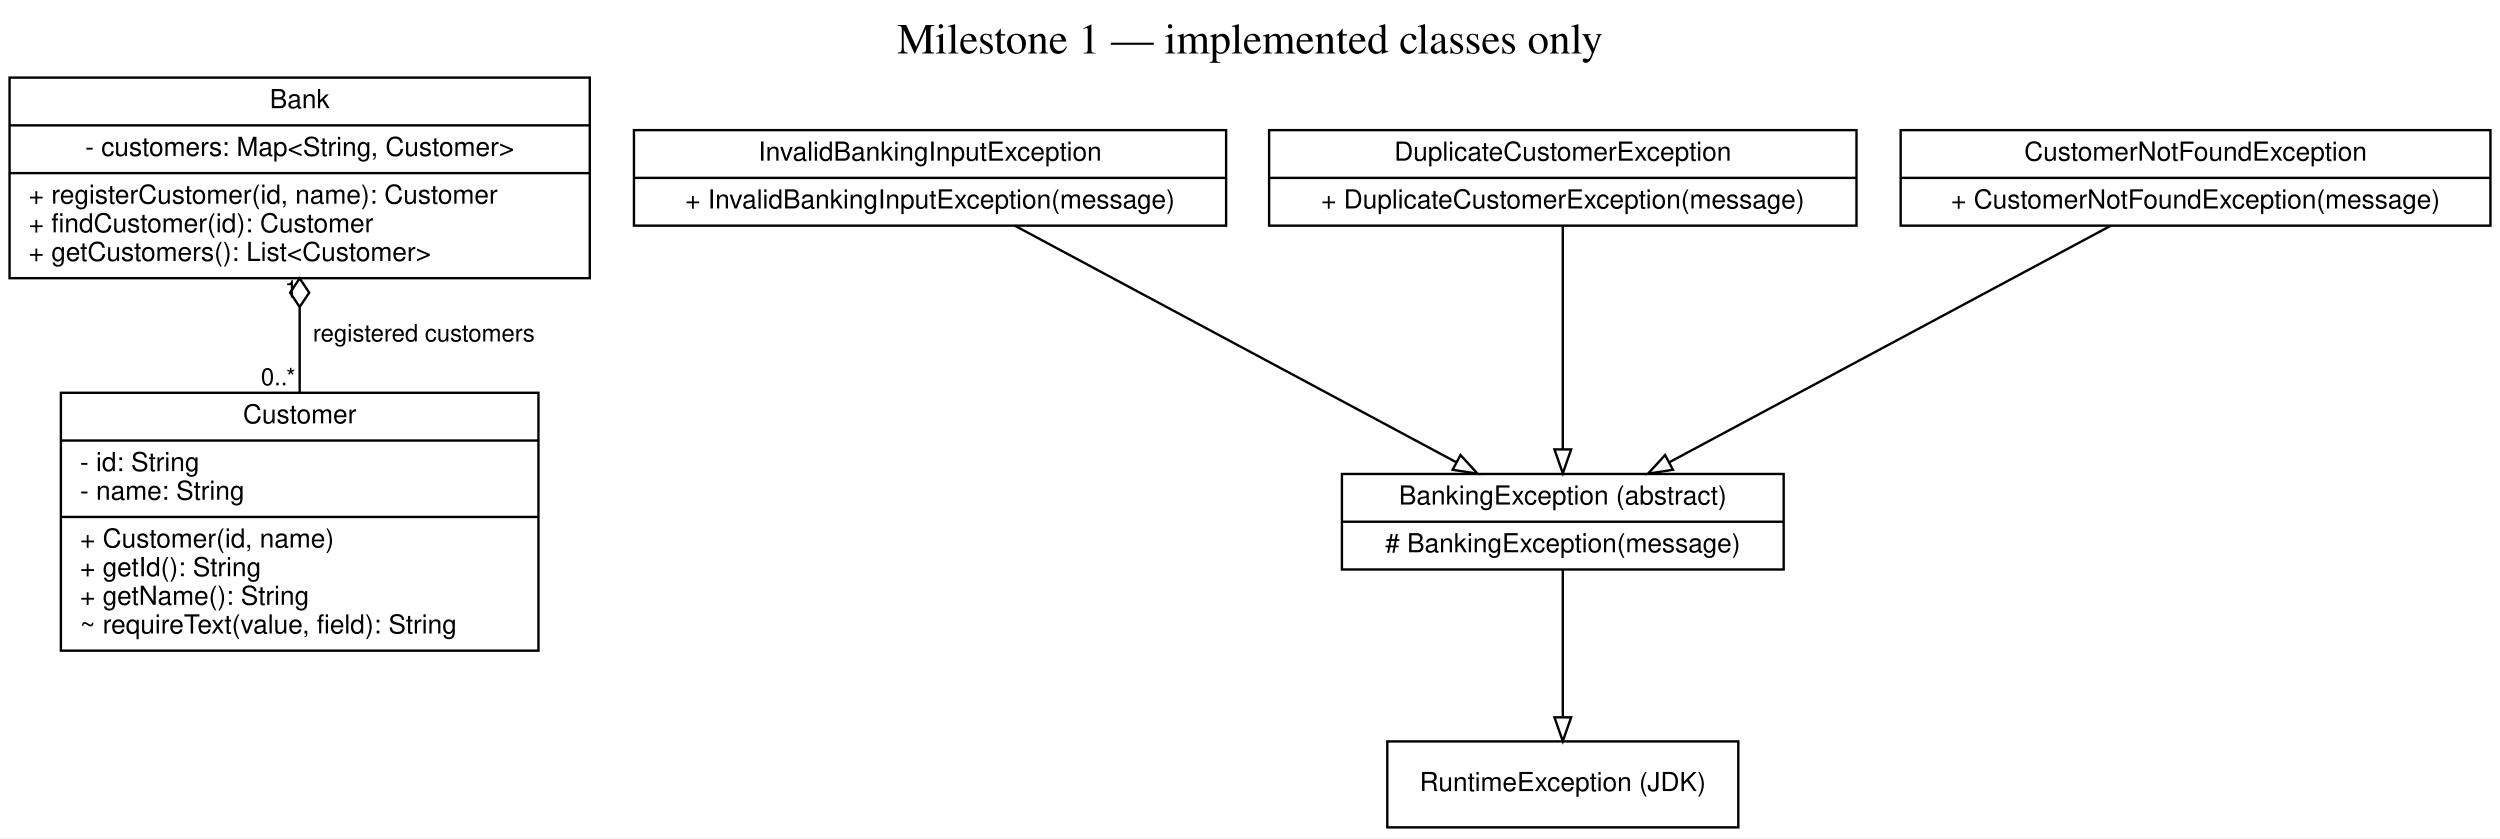
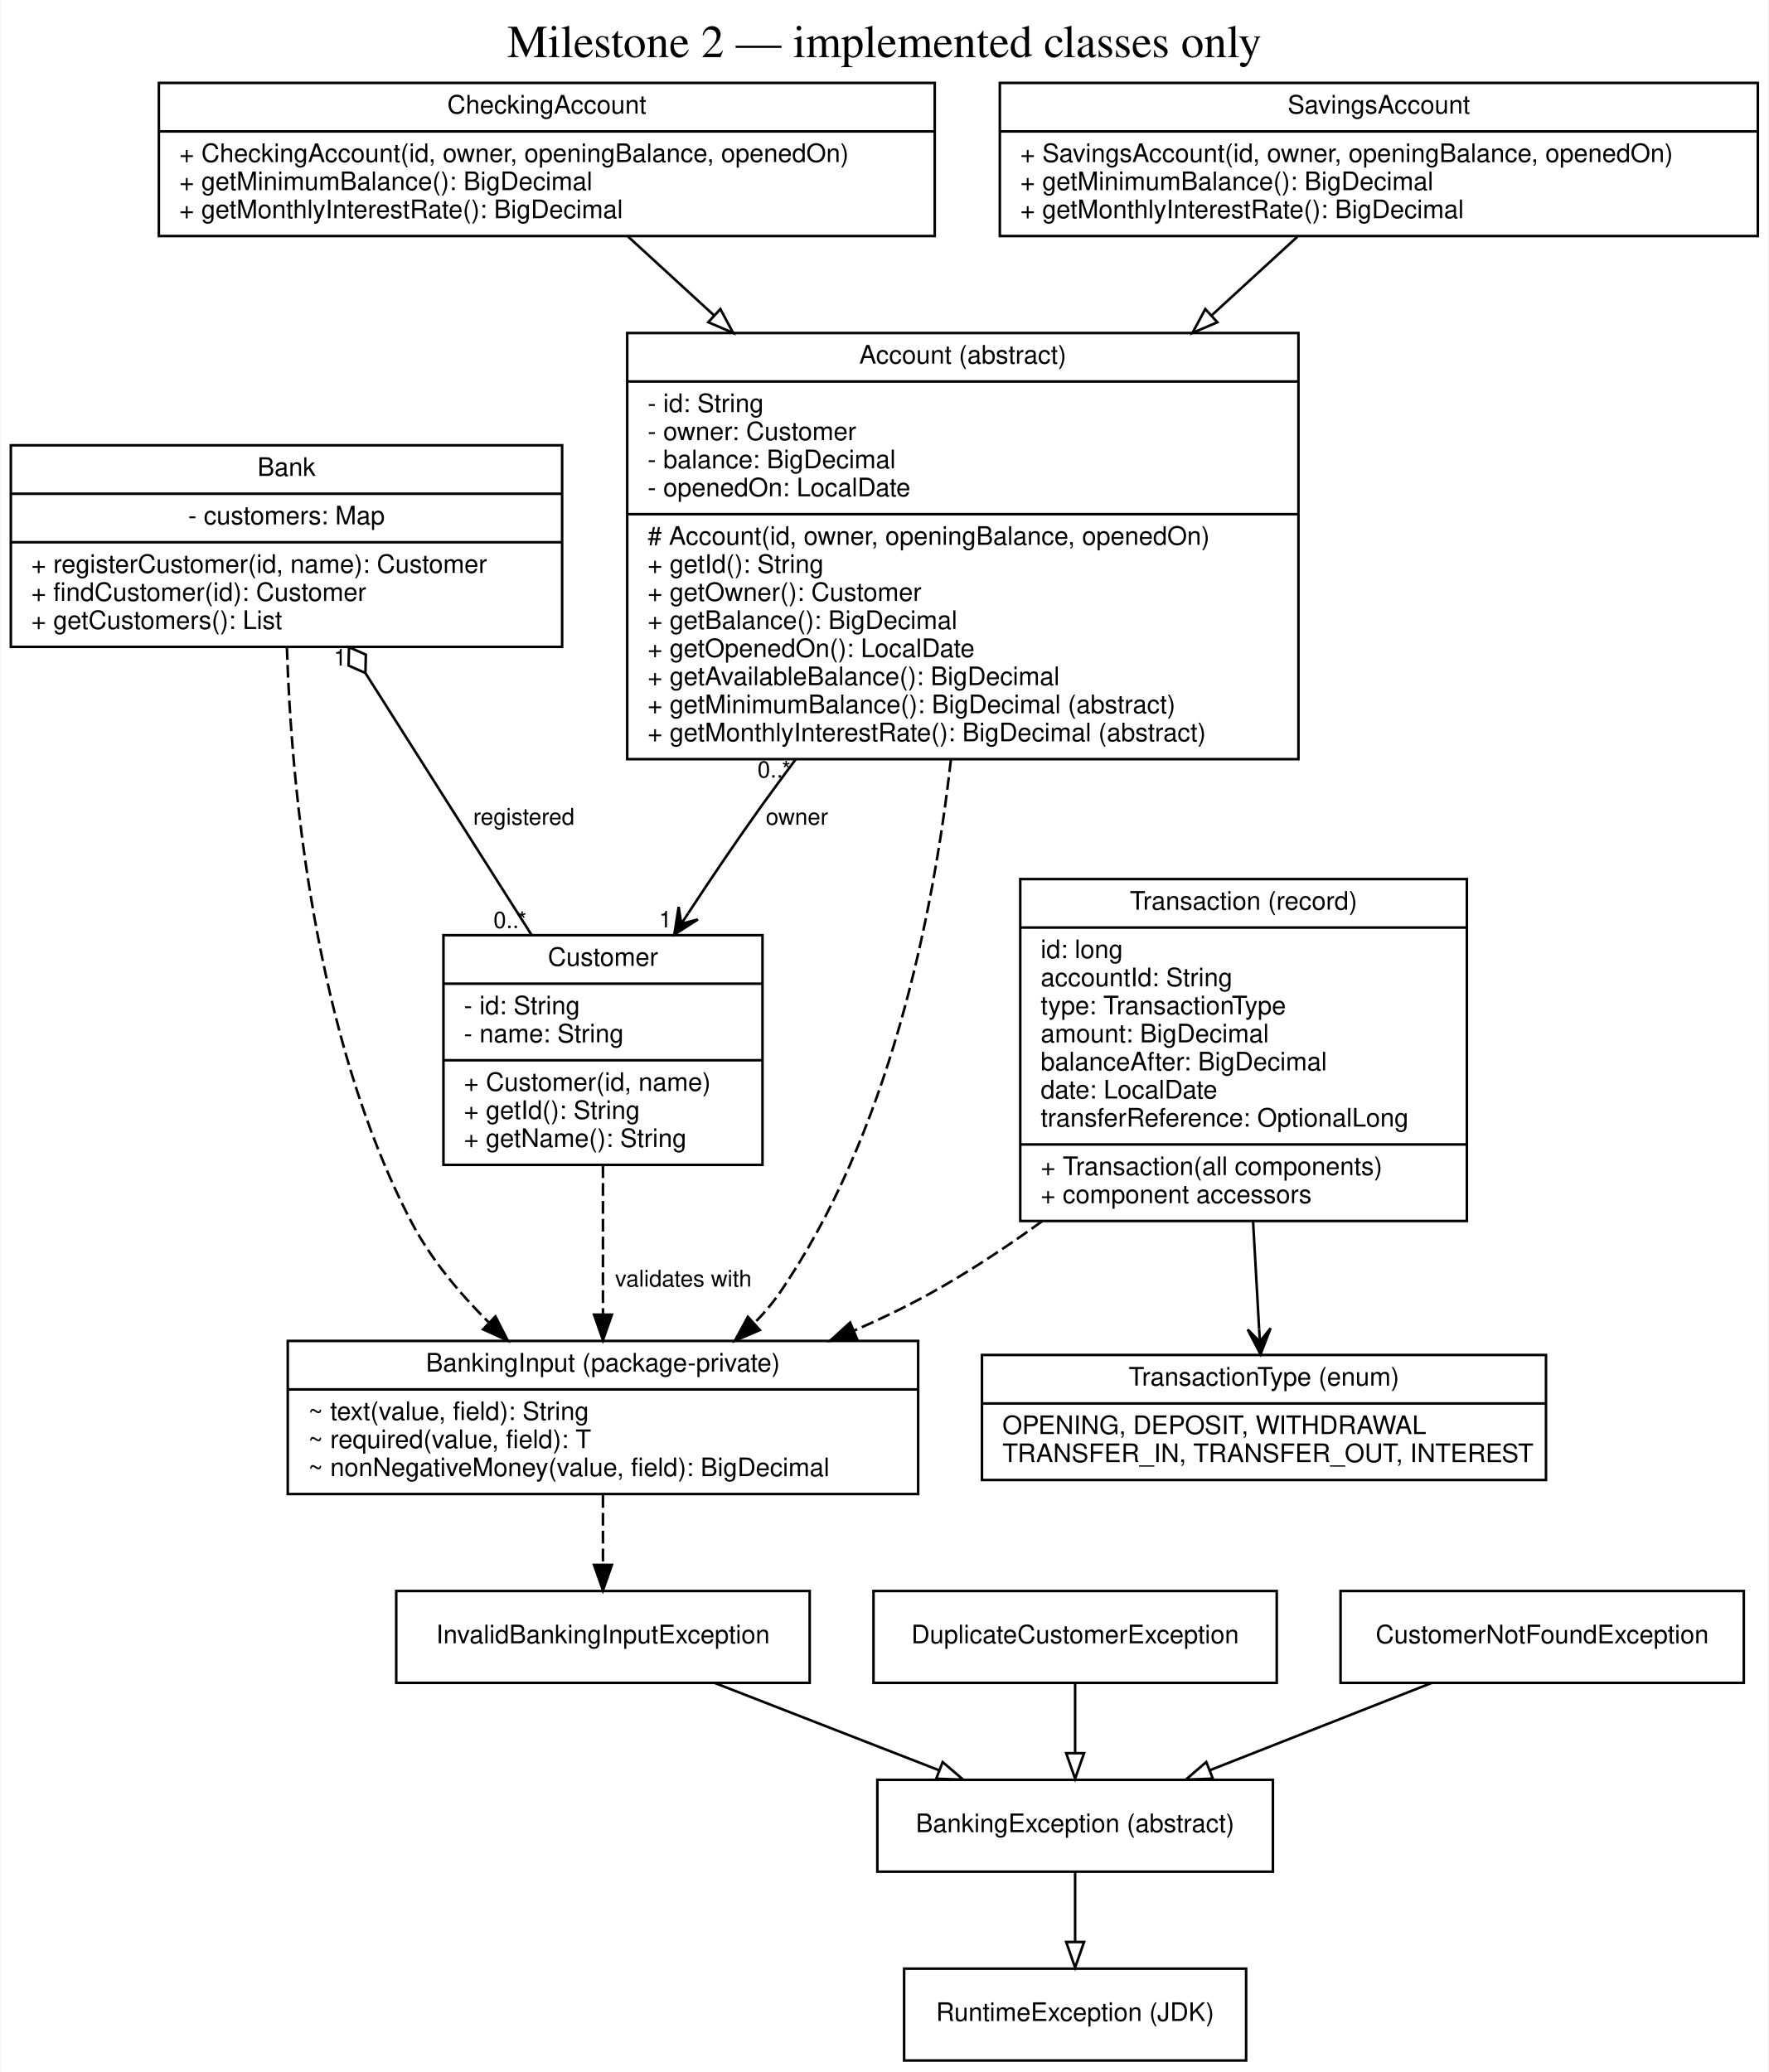
- <svg xmlns="http://www.w3.org/2000/svg" width="1047pt" height="351pt" viewBox="0.00 0.00 1047.00 351.00">
-   <g id="graph0" class="graph" transform="scale(1 1) rotate(0) translate(4 347)">
-     <polygon fill="white" stroke="transparent" points="-4,4 -4,-347 1043,-347 1043,4 -4,4" />
-     <text text-anchor="middle" x="519.5" y="-324.6" font-family="Times,serif" font-size="18.00">Milestone 1 — implemented classes only</text>
+ <svg xmlns="http://www.w3.org/2000/svg" width="693pt" height="812pt" viewBox="0.00 0.00 692.50 812.00">
+   <g id="graph0" class="graph" transform="scale(1 1) rotate(0) translate(4 808)">
+     <polygon fill="white" stroke="transparent" points="-4,4 -4,-808 688.5,-808 688.5,4 -4,4" />
+     <text text-anchor="middle" x="342.25" y="-785.6" font-family="Times,serif" font-size="18.00">Milestone 2 — implemented classes only</text>
    <g id="node1" class="node">
-       <polygon fill="none" stroke="black" points="0,-230.5 0,-314.5 243,-314.5 243,-230.5 0,-230.5" />
-       <text text-anchor="middle" x="121.5" y="-301.7" font-family="Helvetica,sans-Serif" font-size="11.00">Bank</text>
-       <polyline fill="none" stroke="black" points="0,-294.5 243,-294.5 " />
-       <text text-anchor="middle" x="121.5" y="-281.7" font-family="Helvetica,sans-Serif" font-size="11.00">- customers: Map&lt;String, Customer&gt;</text>
-       <polyline fill="none" stroke="black" points="0,-274.5 243,-274.5 " />
-       <text text-anchor="start" x="8" y="-261.7" font-family="Helvetica,sans-Serif" font-size="11.00">+ registerCustomer(id, name): Customer</text>
-       <text text-anchor="start" x="8" y="-249.7" font-family="Helvetica,sans-Serif" font-size="11.00">+ findCustomer(id): Customer</text>
-       <text text-anchor="start" x="8" y="-237.7" font-family="Helvetica,sans-Serif" font-size="11.00">+ getCustomers(): List&lt;Customer&gt;</text>
+       <polygon fill="none" stroke="black" points="0,-554.5 0,-633.5 216,-633.5 216,-554.5 0,-554.5" />
+       <text text-anchor="middle" x="108" y="-621.5" font-family="Helvetica,sans-Serif" font-size="10.00">Bank</text>
+       <polyline fill="none" stroke="black" points="0,-614.5 216,-614.5 " />
+       <text text-anchor="middle" x="108" y="-602.5" font-family="Helvetica,sans-Serif" font-size="10.00">- customers: Map</text>
+       <polyline fill="none" stroke="black" points="0,-595.5 216,-595.5 " />
+       <text text-anchor="start" x="8" y="-583.5" font-family="Helvetica,sans-Serif" font-size="10.00">+ registerCustomer(id, name): Customer</text>
+       <text text-anchor="start" x="8" y="-572.5" font-family="Helvetica,sans-Serif" font-size="10.00">+ findCustomer(id): Customer</text>
+       <text text-anchor="start" x="8" y="-561.5" font-family="Helvetica,sans-Serif" font-size="10.00">+ getCustomers(): List</text>
    </g>
    <g id="node2" class="node">
-       <polygon fill="none" stroke="black" points="21.5,-74.5 21.5,-182.5 221.5,-182.5 221.5,-74.5 21.5,-74.5" />
-       <text text-anchor="middle" x="121.5" y="-169.7" font-family="Helvetica,sans-Serif" font-size="11.00">Customer</text>
-       <polyline fill="none" stroke="black" points="21.5,-162.5 221.5,-162.5 " />
-       <text text-anchor="start" x="29.5" y="-149.7" font-family="Helvetica,sans-Serif" font-size="11.00">- id: String</text>
-       <text text-anchor="start" x="29.5" y="-137.7" font-family="Helvetica,sans-Serif" font-size="11.00">- name: String</text>
-       <polyline fill="none" stroke="black" points="21.5,-130.5 221.5,-130.5 " />
-       <text text-anchor="start" x="29.5" y="-117.7" font-family="Helvetica,sans-Serif" font-size="11.00">+ Customer(id, name)</text>
-       <text text-anchor="start" x="29.5" y="-105.7" font-family="Helvetica,sans-Serif" font-size="11.00">+ getId(): String</text>
-       <text text-anchor="start" x="29.5" y="-93.7" font-family="Helvetica,sans-Serif" font-size="11.00">+ getName(): String</text>
-       <text text-anchor="start" x="29.5" y="-81.7" font-family="Helvetica,sans-Serif" font-size="11.00">~ requireText(value, field): String</text>
+       <polygon fill="none" stroke="black" points="169.5,-351.5 169.5,-441.5 294.5,-441.5 294.5,-351.5 169.5,-351.5" />
+       <text text-anchor="middle" x="232" y="-429.5" font-family="Helvetica,sans-Serif" font-size="10.00">Customer</text>
+       <polyline fill="none" stroke="black" points="169.5,-422.5 294.5,-422.5 " />
+       <text text-anchor="start" x="177.5" y="-410.5" font-family="Helvetica,sans-Serif" font-size="10.00">- id: String</text>
+       <text text-anchor="start" x="177.5" y="-399.5" font-family="Helvetica,sans-Serif" font-size="10.00">- name: String</text>
+       <polyline fill="none" stroke="black" points="169.5,-392.5 294.5,-392.5 " />
+       <text text-anchor="start" x="177.5" y="-380.5" font-family="Helvetica,sans-Serif" font-size="10.00">+ Customer(id, name)</text>
+       <text text-anchor="start" x="177.5" y="-369.5" font-family="Helvetica,sans-Serif" font-size="10.00">+ getId(): String</text>
+       <text text-anchor="start" x="177.5" y="-358.5" font-family="Helvetica,sans-Serif" font-size="10.00">+ getName(): String</text>
    </g>
    <g id="edge1" class="edge">
-       <path fill="none" stroke="black" d="M121.5,-218.16C121.5,-206.54 121.5,-194.26 121.5,-182.66" />
-       <polygon fill="none" stroke="black" points="121.5,-218.43 125.5,-224.43 121.5,-230.43 117.5,-224.43 121.5,-218.43" />
-       <text text-anchor="middle" x="173.5" y="-204" font-family="Helvetica,sans-Serif" font-size="10.00">registered customers</text>
-       <text text-anchor="middle" x="112.5" y="-185.66" font-family="Helvetica,sans-Serif" font-size="10.00">0..*</text>
-       <text text-anchor="middle" x="118" y="-222.43" font-family="Helvetica,sans-Serif" font-size="10.00">1</text>
+       <path fill="none" stroke="black" d="M139.03,-544.07C159.01,-512.58 184.76,-471.98 204.09,-441.5" />
+       <polygon fill="none" stroke="black" points="138.93,-544.24 139.09,-551.45 132.5,-554.38 132.33,-547.17 138.93,-544.24" />
+       <text text-anchor="middle" x="201" y="-484.8" font-family="Helvetica,sans-Serif" font-size="9.00">registered</text>
+       <text text-anchor="middle" x="195.59" y="-444.3" font-family="Helvetica,sans-Serif" font-size="9.00">0..*</text>
+       <text text-anchor="middle" x="129" y="-547.18" font-family="Helvetica,sans-Serif" font-size="9.00">1</text>
+     </g>
+     <g id="node8" class="node">
+       <polygon fill="none" stroke="black" points="108.5,-222.5 108.5,-282.5 355.5,-282.5 355.5,-222.5 108.5,-222.5" />
+       <text text-anchor="middle" x="232" y="-270.5" font-family="Helvetica,sans-Serif" font-size="10.00">BankingInput (package-private)</text>
+       <polyline fill="none" stroke="black" points="108.5,-263.5 355.5,-263.5 " />
+       <text text-anchor="start" x="116.5" y="-251.5" font-family="Helvetica,sans-Serif" font-size="10.00">~ text(value, field): String</text>
+       <text text-anchor="start" x="116.5" y="-240.5" font-family="Helvetica,sans-Serif" font-size="10.00">~ required(value, field): T</text>
+       <text text-anchor="start" x="116.5" y="-229.5" font-family="Helvetica,sans-Serif" font-size="10.00">~ nonNegativeMoney(value, field): BigDecimal</text>
+     </g>
+     <g id="edge7" class="edge">
+       <path fill="none" stroke="black" stroke-dasharray="5,2" d="M108.16,-554.43C109.88,-500.86 118.59,-402.29 157,-329 164.53,-314.64 175.71,-301.25 187.16,-289.85" />
+       <polygon fill="black" stroke="black" points="189.87,-292.1 194.68,-282.66 185.03,-287.04 189.87,-292.1" />
+     </g>
+     <g id="edge6" class="edge">
+       <path fill="none" stroke="black" stroke-dasharray="5,2" d="M232,-351.35C232,-332.7 232,-311.16 232,-293.04" />
+       <polygon fill="black" stroke="black" points="235.5,-292.81 232,-282.81 228.5,-292.81 235.5,-292.81" />
+       <text text-anchor="middle" x="263.5" y="-303.8" font-family="Helvetica,sans-Serif" font-size="9.00">validates with</text>
    </g>
    <g id="node3" class="node">
-       <polygon fill="none" stroke="black" points="558,-108.5 558,-148.5 743,-148.5 743,-108.5 558,-108.5" />
-       <text text-anchor="middle" x="650.5" y="-135.7" font-family="Helvetica,sans-Serif" font-size="11.00">BankingException (abstract)</text>
-       <polyline fill="none" stroke="black" points="558,-128.5 743,-128.5 " />
-       <text text-anchor="middle" x="650.5" y="-115.7" font-family="Helvetica,sans-Serif" font-size="11.00"># BankingException(message)</text>
+       <polygon fill="none" stroke="black" points="241.5,-510.5 241.5,-677.5 504.5,-677.5 504.5,-510.5 241.5,-510.5" />
+       <text text-anchor="middle" x="373" y="-665.5" font-family="Helvetica,sans-Serif" font-size="10.00">Account (abstract)</text>
+       <polyline fill="none" stroke="black" points="241.5,-658.5 504.5,-658.5 " />
+       <text text-anchor="start" x="249.5" y="-646.5" font-family="Helvetica,sans-Serif" font-size="10.00">- id: String</text>
+       <text text-anchor="start" x="249.5" y="-635.5" font-family="Helvetica,sans-Serif" font-size="10.00">- owner: Customer</text>
+       <text text-anchor="start" x="249.5" y="-624.5" font-family="Helvetica,sans-Serif" font-size="10.00">- balance: BigDecimal</text>
+       <text text-anchor="start" x="249.5" y="-613.5" font-family="Helvetica,sans-Serif" font-size="10.00">- openedOn: LocalDate</text>
+       <polyline fill="none" stroke="black" points="241.5,-606.5 504.5,-606.5 " />
+       <text text-anchor="start" x="249.5" y="-594.5" font-family="Helvetica,sans-Serif" font-size="10.00"># Account(id, owner, openingBalance, openedOn)</text>
+       <text text-anchor="start" x="249.5" y="-583.5" font-family="Helvetica,sans-Serif" font-size="10.00">+ getId(): String</text>
+       <text text-anchor="start" x="249.5" y="-572.5" font-family="Helvetica,sans-Serif" font-size="10.00">+ getOwner(): Customer</text>
+       <text text-anchor="start" x="249.5" y="-561.5" font-family="Helvetica,sans-Serif" font-size="10.00">+ getBalance(): BigDecimal</text>
+       <text text-anchor="start" x="249.5" y="-550.5" font-family="Helvetica,sans-Serif" font-size="10.00">+ getOpenedOn(): LocalDate</text>
+       <text text-anchor="start" x="249.5" y="-539.5" font-family="Helvetica,sans-Serif" font-size="10.00">+ getAvailableBalance(): BigDecimal</text>
+       <text text-anchor="start" x="249.5" y="-528.5" font-family="Helvetica,sans-Serif" font-size="10.00">+ getMinimumBalance(): BigDecimal (abstract)</text>
+       <text text-anchor="start" x="249.5" y="-517.5" font-family="Helvetica,sans-Serif" font-size="10.00">+ getMonthlyInterestRate(): BigDecimal (abstract)</text>
+     </g>
+     <g id="edge2" class="edge">
+       <path fill="none" stroke="black" d="M307.55,-510.47C302.91,-504.26 298.35,-498.06 294,-492 284.43,-478.66 274.5,-463.95 265.46,-450.19" />
+       <polygon fill="black" stroke="black" points="259.96,-441.77 269.2,-447.68 262.69,-445.95 265.43,-450.14 265.43,-450.14 265.43,-450.14 262.69,-445.95 261.66,-452.6 259.96,-441.77 259.96,-441.77" />
+       <text text-anchor="middle" x="308" y="-484.8" font-family="Helvetica,sans-Serif" font-size="9.00">owner</text>
+       <text text-anchor="middle" x="256.46" y="-444.57" font-family="Helvetica,sans-Serif" font-size="9.00">1</text>
+       <text text-anchor="middle" x="299.05" y="-503.27" font-family="Helvetica,sans-Serif" font-size="9.00">0..*</text>
+     </g>
+     <g id="edge8" class="edge">
+       <path fill="none" stroke="black" stroke-dasharray="5,2" d="M368.34,-510.39C361.31,-448.1 343.9,-363.06 301,-301 298.2,-296.95 294.94,-293.14 291.38,-289.58" />
+       <polygon fill="black" stroke="black" points="293.47,-286.76 283.72,-282.62 288.77,-291.94 293.47,-286.76" />
+     </g>
+     <g id="node4" class="node">
+       <polygon fill="none" stroke="black" points="58,-715.5 58,-775.5 362,-775.5 362,-715.5 58,-715.5" />
+       <text text-anchor="middle" x="210" y="-763.5" font-family="Helvetica,sans-Serif" font-size="10.00">CheckingAccount</text>
+       <polyline fill="none" stroke="black" points="58,-756.5 362,-756.5 " />
+       <text text-anchor="start" x="66" y="-744.5" font-family="Helvetica,sans-Serif" font-size="10.00">+ CheckingAccount(id, owner, openingBalance, openedOn)</text>
+       <text text-anchor="start" x="66" y="-733.5" font-family="Helvetica,sans-Serif" font-size="10.00">+ getMinimumBalance(): BigDecimal</text>
+       <text text-anchor="start" x="66" y="-722.5" font-family="Helvetica,sans-Serif" font-size="10.00">+ getMonthlyInterestRate(): BigDecimal</text>
+     </g>
+     <g id="edge3" class="edge">
+       <path fill="none" stroke="black" d="M241.81,-715.32C251.79,-706.17 263.37,-695.55 275.44,-684.48" />
+       <polygon fill="none" stroke="black" points="278,-686.88 283.01,-677.54 273.27,-681.72 278,-686.88" />
+     </g>
+     <g id="node5" class="node">
+       <polygon fill="none" stroke="black" points="387.5,-715.5 387.5,-775.5 684.5,-775.5 684.5,-715.5 387.5,-715.5" />
+       <text text-anchor="middle" x="536" y="-763.5" font-family="Helvetica,sans-Serif" font-size="10.00">SavingsAccount</text>
+       <polyline fill="none" stroke="black" points="387.5,-756.5 684.5,-756.5 " />
+       <text text-anchor="start" x="395.5" y="-744.5" font-family="Helvetica,sans-Serif" font-size="10.00">+ SavingsAccount(id, owner, openingBalance, openedOn)</text>
+       <text text-anchor="start" x="395.5" y="-733.5" font-family="Helvetica,sans-Serif" font-size="10.00">+ getMinimumBalance(): BigDecimal</text>
+       <text text-anchor="start" x="395.5" y="-722.5" font-family="Helvetica,sans-Serif" font-size="10.00">+ getMonthlyInterestRate(): BigDecimal</text>
+     </g>
+     <g id="edge4" class="edge">
+       <path fill="none" stroke="black" d="M504.19,-715.32C494.21,-706.17 482.63,-695.55 470.56,-684.48" />
+       <polygon fill="none" stroke="black" points="472.73,-681.72 462.99,-677.54 468,-686.88 472.73,-681.72" />
+     </g>
+     <g id="node6" class="node">
+       <polygon fill="none" stroke="black" points="395.5,-329.5 395.5,-463.5 570.5,-463.5 570.5,-329.5 395.5,-329.5" />
+       <text text-anchor="middle" x="483" y="-451.5" font-family="Helvetica,sans-Serif" font-size="10.00">Transaction (record)</text>
+       <polyline fill="none" stroke="black" points="395.5,-444.5 570.5,-444.5 " />
+       <text text-anchor="start" x="403.5" y="-432.5" font-family="Helvetica,sans-Serif" font-size="10.00">id: long</text>
+       <text text-anchor="start" x="403.5" y="-421.5" font-family="Helvetica,sans-Serif" font-size="10.00">accountId: String</text>
+       <text text-anchor="start" x="403.5" y="-410.5" font-family="Helvetica,sans-Serif" font-size="10.00">type: TransactionType</text>
+       <text text-anchor="start" x="403.5" y="-399.5" font-family="Helvetica,sans-Serif" font-size="10.00">amount: BigDecimal</text>
+       <text text-anchor="start" x="403.5" y="-388.5" font-family="Helvetica,sans-Serif" font-size="10.00">balanceAfter: BigDecimal</text>
+       <text text-anchor="start" x="403.5" y="-377.5" font-family="Helvetica,sans-Serif" font-size="10.00">date: LocalDate</text>
+       <text text-anchor="start" x="403.5" y="-366.5" font-family="Helvetica,sans-Serif" font-size="10.00">transferReference: OptionalLong</text>
+       <polyline fill="none" stroke="black" points="395.5,-359.5 570.5,-359.5 " />
+       <text text-anchor="start" x="403.5" y="-347.5" font-family="Helvetica,sans-Serif" font-size="10.00">+ Transaction(all components)</text>
+       <text text-anchor="start" x="403.5" y="-336.5" font-family="Helvetica,sans-Serif" font-size="10.00">+ component accessors</text>
    </g>
    <g id="node7" class="node">
-       <polygon fill="none" stroke="black" points="577,-0.5 577,-36.5 724,-36.5 724,-0.5 577,-0.5" />
-       <text text-anchor="middle" x="650.5" y="-15.7" font-family="Helvetica,sans-Serif" font-size="11.00">RuntimeException (JDK)</text>
+       <polygon fill="none" stroke="black" points="380.5,-228 380.5,-277 601.5,-277 601.5,-228 380.5,-228" />
+       <text text-anchor="middle" x="491" y="-265" font-family="Helvetica,sans-Serif" font-size="10.00">TransactionType (enum)</text>
+       <polyline fill="none" stroke="black" points="380.5,-258 601.5,-258 " />
+       <text text-anchor="start" x="388.5" y="-246" font-family="Helvetica,sans-Serif" font-size="10.00">OPENING, DEPOSIT, WITHDRAWAL</text>
+       <text text-anchor="start" x="388.5" y="-235" font-family="Helvetica,sans-Serif" font-size="10.00">TRANSFER_IN, TRANSFER_OUT, INTEREST</text>
    </g>
    <g id="edge5" class="edge">
-       <path fill="none" stroke="black" d="M650.5,-108.44C650.5,-91.35 650.5,-66.08 650.5,-46.84" />
-       <polygon fill="none" stroke="black" points="654,-46.59 650.5,-36.59 647,-46.59 654,-46.59" />
+       <path fill="none" stroke="black" d="M486.72,-329.49C487.54,-314.89 488.38,-300.01 489.09,-287.33" />
+       <polygon fill="black" stroke="black" points="489.66,-277.25 493.59,-287.49 489.38,-282.24 489.1,-287.24 489.1,-287.24 489.1,-287.24 489.38,-282.24 484.61,-286.98 489.66,-277.25 489.66,-277.25" />
    </g>
-     <g id="node4" class="node">
-       <polygon fill="none" stroke="black" points="261.5,-252.5 261.5,-292.5 509.5,-292.5 509.5,-252.5 261.5,-252.5" />
-       <text text-anchor="middle" x="385.5" y="-279.7" font-family="Helvetica,sans-Serif" font-size="11.00">InvalidBankingInputException</text>
-       <polyline fill="none" stroke="black" points="261.5,-272.5 509.5,-272.5 " />
-       <text text-anchor="middle" x="385.5" y="-259.7" font-family="Helvetica,sans-Serif" font-size="11.00">+ InvalidBankingInputException(message)</text>
+     <g id="edge9" class="edge">
+       <path fill="none" stroke="black" stroke-dasharray="5,2" d="M403.99,-329.35C389.83,-319.1 374.85,-309.21 360,-301 350.63,-295.82 340.58,-290.99 330.39,-286.54" />
+       <polygon fill="black" stroke="black" points="331.57,-283.24 321,-282.57 328.84,-289.69 331.57,-283.24" />
    </g>
-     <g id="edge2" class="edge">
-       <path fill="none" stroke="black" d="M420.96,-252.5C468.73,-226.9 553.73,-181.35 605.81,-153.45" />
-       <polygon fill="none" stroke="black" points="607.66,-156.43 614.82,-148.62 604.36,-150.26 607.66,-156.43" />
+     <g id="node10" class="node">
+       <polygon fill="none" stroke="black" points="151,-148.5 151,-184.5 313,-184.5 313,-148.5 151,-148.5" />
+       <text text-anchor="middle" x="232" y="-164" font-family="Helvetica,sans-Serif" font-size="10.00">InvalidBankingInputException</text>
    </g>
-     <g id="node5" class="node">
-       <polygon fill="none" stroke="black" points="527.5,-252.5 527.5,-292.5 773.5,-292.5 773.5,-252.5 527.5,-252.5" />
-       <text text-anchor="middle" x="650.5" y="-279.7" font-family="Helvetica,sans-Serif" font-size="11.00">DuplicateCustomerException</text>
-       <polyline fill="none" stroke="black" points="527.5,-272.5 773.5,-272.5 " />
-       <text text-anchor="middle" x="650.5" y="-259.7" font-family="Helvetica,sans-Serif" font-size="11.00">+ DuplicateCustomerException(message)</text>
+     <g id="edge14" class="edge">
+       <path fill="none" stroke="black" stroke-dasharray="5,2" d="M232,-222.12C232,-213.24 232,-203.53 232,-194.79" />
+       <polygon fill="black" stroke="black" points="235.5,-194.74 232,-184.74 228.5,-194.74 235.5,-194.74" />
    </g>
-     <g id="edge3" class="edge">
-       <path fill="none" stroke="black" d="M650.5,-252.35C650.5,-228.32 650.5,-186.86 650.5,-158.82" />
-       <polygon fill="none" stroke="black" points="654,-158.8 650.5,-148.8 647,-158.8 654,-158.8" />
+     <g id="node9" class="node">
+       <polygon fill="none" stroke="black" points="339.5,-74.5 339.5,-110.5 494.5,-110.5 494.5,-74.5 339.5,-74.5" />
+       <text text-anchor="middle" x="417" y="-90" font-family="Helvetica,sans-Serif" font-size="10.00">BankingException (abstract)</text>
    </g>
-     <g id="node6" class="node">
-       <polygon fill="none" stroke="black" points="792,-252.5 792,-292.5 1039,-292.5 1039,-252.5 792,-252.5" />
-       <text text-anchor="middle" x="915.5" y="-279.7" font-family="Helvetica,sans-Serif" font-size="11.00">CustomerNotFoundException</text>
-       <polyline fill="none" stroke="black" points="792,-272.5 1039,-272.5 " />
-       <text text-anchor="middle" x="915.5" y="-259.7" font-family="Helvetica,sans-Serif" font-size="11.00">+ CustomerNotFoundException(message)</text>
+     <g id="node13" class="node">
+       <polygon fill="none" stroke="black" points="350,-0.5 350,-36.5 484,-36.5 484,-0.5 350,-0.5" />
+       <text text-anchor="middle" x="417" y="-16" font-family="Helvetica,sans-Serif" font-size="10.00">RuntimeException (JDK)</text>
    </g>
-     <g id="edge4" class="edge">
-       <path fill="none" stroke="black" d="M880.04,-252.5C832.27,-226.9 747.27,-181.35 695.19,-153.45" />
-       <polygon fill="none" stroke="black" points="696.64,-150.26 686.18,-148.62 693.34,-156.43 696.64,-150.26" />
+     <g id="edge13" class="edge">
+       <path fill="none" stroke="black" d="M417,-74.44C417,-66.31 417,-56.38 417,-47.2" />
+       <polygon fill="none" stroke="black" points="420.5,-46.94 417,-36.94 413.5,-46.94 420.5,-46.94" />
+     </g>
+     <g id="edge10" class="edge">
+       <path fill="none" stroke="black" d="M275.84,-148.44C302.13,-138.21 335.74,-125.13 363.57,-114.29" />
+       <polygon fill="none" stroke="black" points="365.1,-117.45 373.15,-110.57 362.56,-110.93 365.1,-117.45" />
+     </g>
+     <g id="node11" class="node">
+       <polygon fill="none" stroke="black" points="338,-148.5 338,-184.5 496,-184.5 496,-148.5 338,-148.5" />
+       <text text-anchor="middle" x="417" y="-164" font-family="Helvetica,sans-Serif" font-size="10.00">DuplicateCustomerException</text>
+     </g>
+     <g id="edge11" class="edge">
+       <path fill="none" stroke="black" d="M417,-148.44C417,-140.31 417,-130.38 417,-121.2" />
+       <polygon fill="none" stroke="black" points="420.5,-120.94 417,-110.94 413.5,-120.94 420.5,-120.94" />
+     </g>
+     <g id="node12" class="node">
+       <polygon fill="none" stroke="black" points="521,-148.5 521,-184.5 679,-184.5 679,-148.5 521,-148.5" />
+       <text text-anchor="middle" x="600" y="-164" font-family="Helvetica,sans-Serif" font-size="10.00">CustomerNotFoundException</text>
+     </g>
+     <g id="edge12" class="edge">
+       <path fill="none" stroke="black" d="M556.63,-148.44C530.63,-138.21 497.38,-125.13 469.85,-114.29" />
+       <polygon fill="none" stroke="black" points="470.96,-110.97 460.37,-110.57 468.4,-117.48 470.96,-110.97" />
    </g>
  </g>
</svg>
